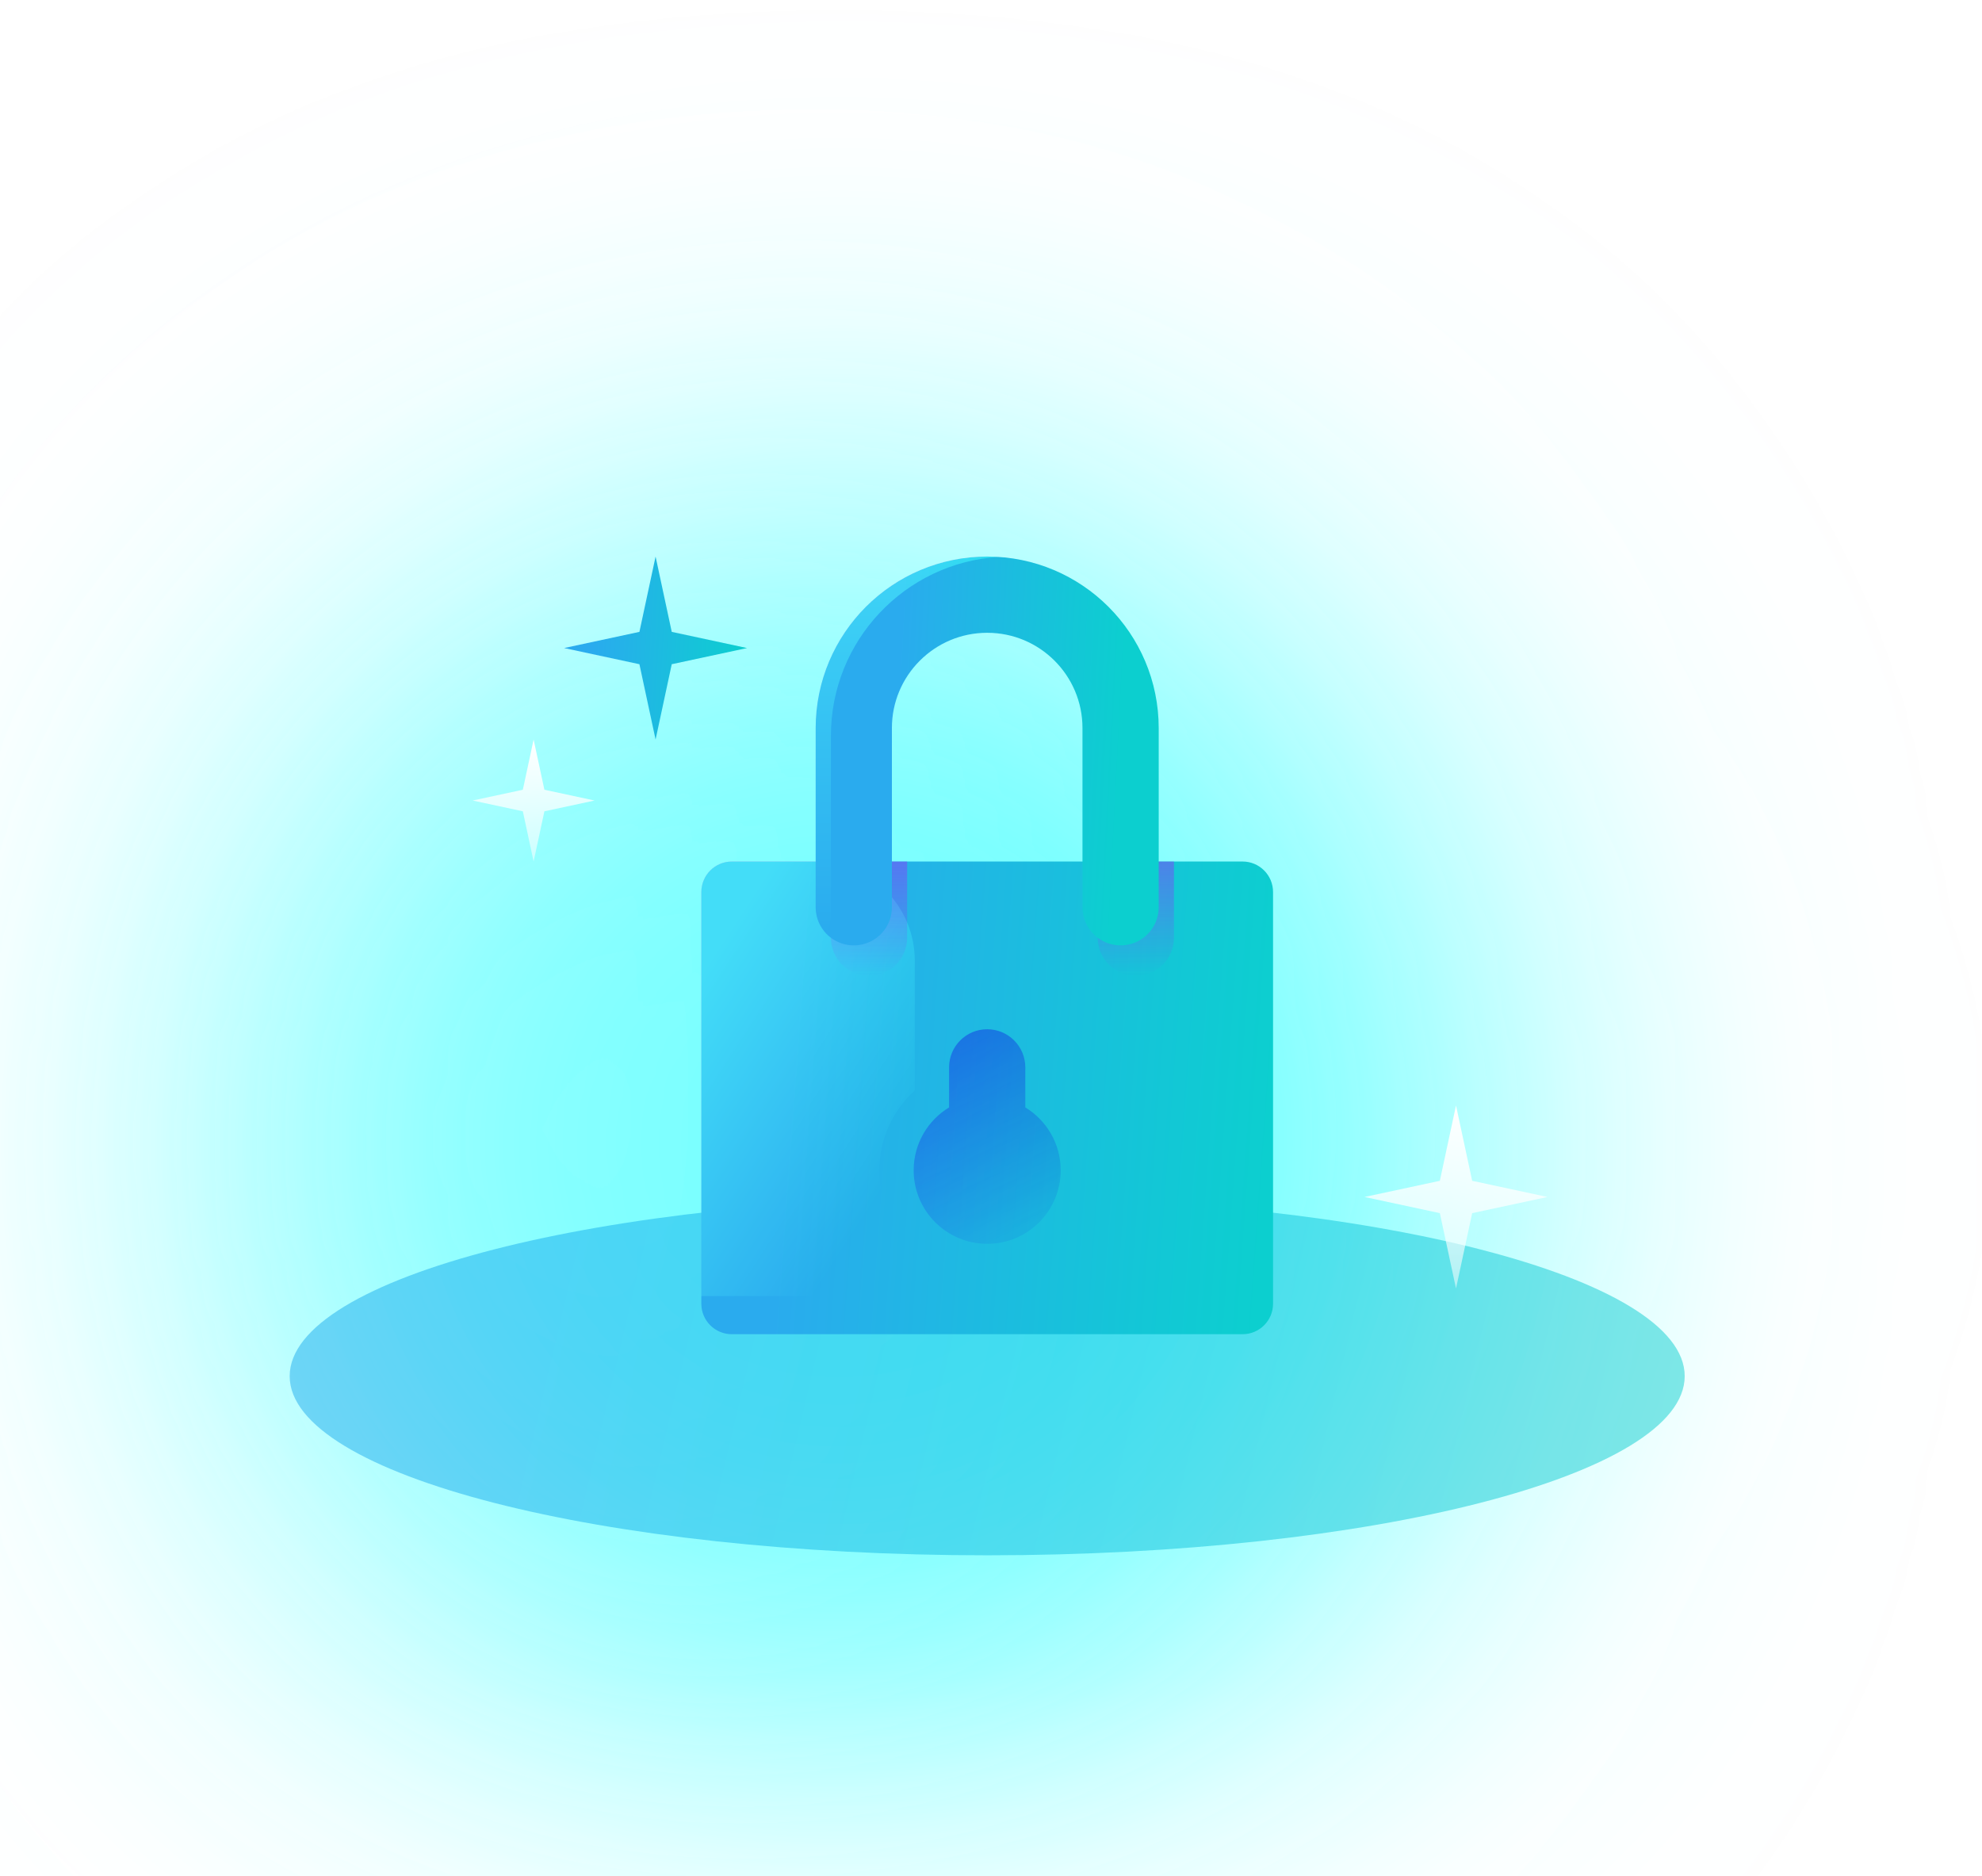
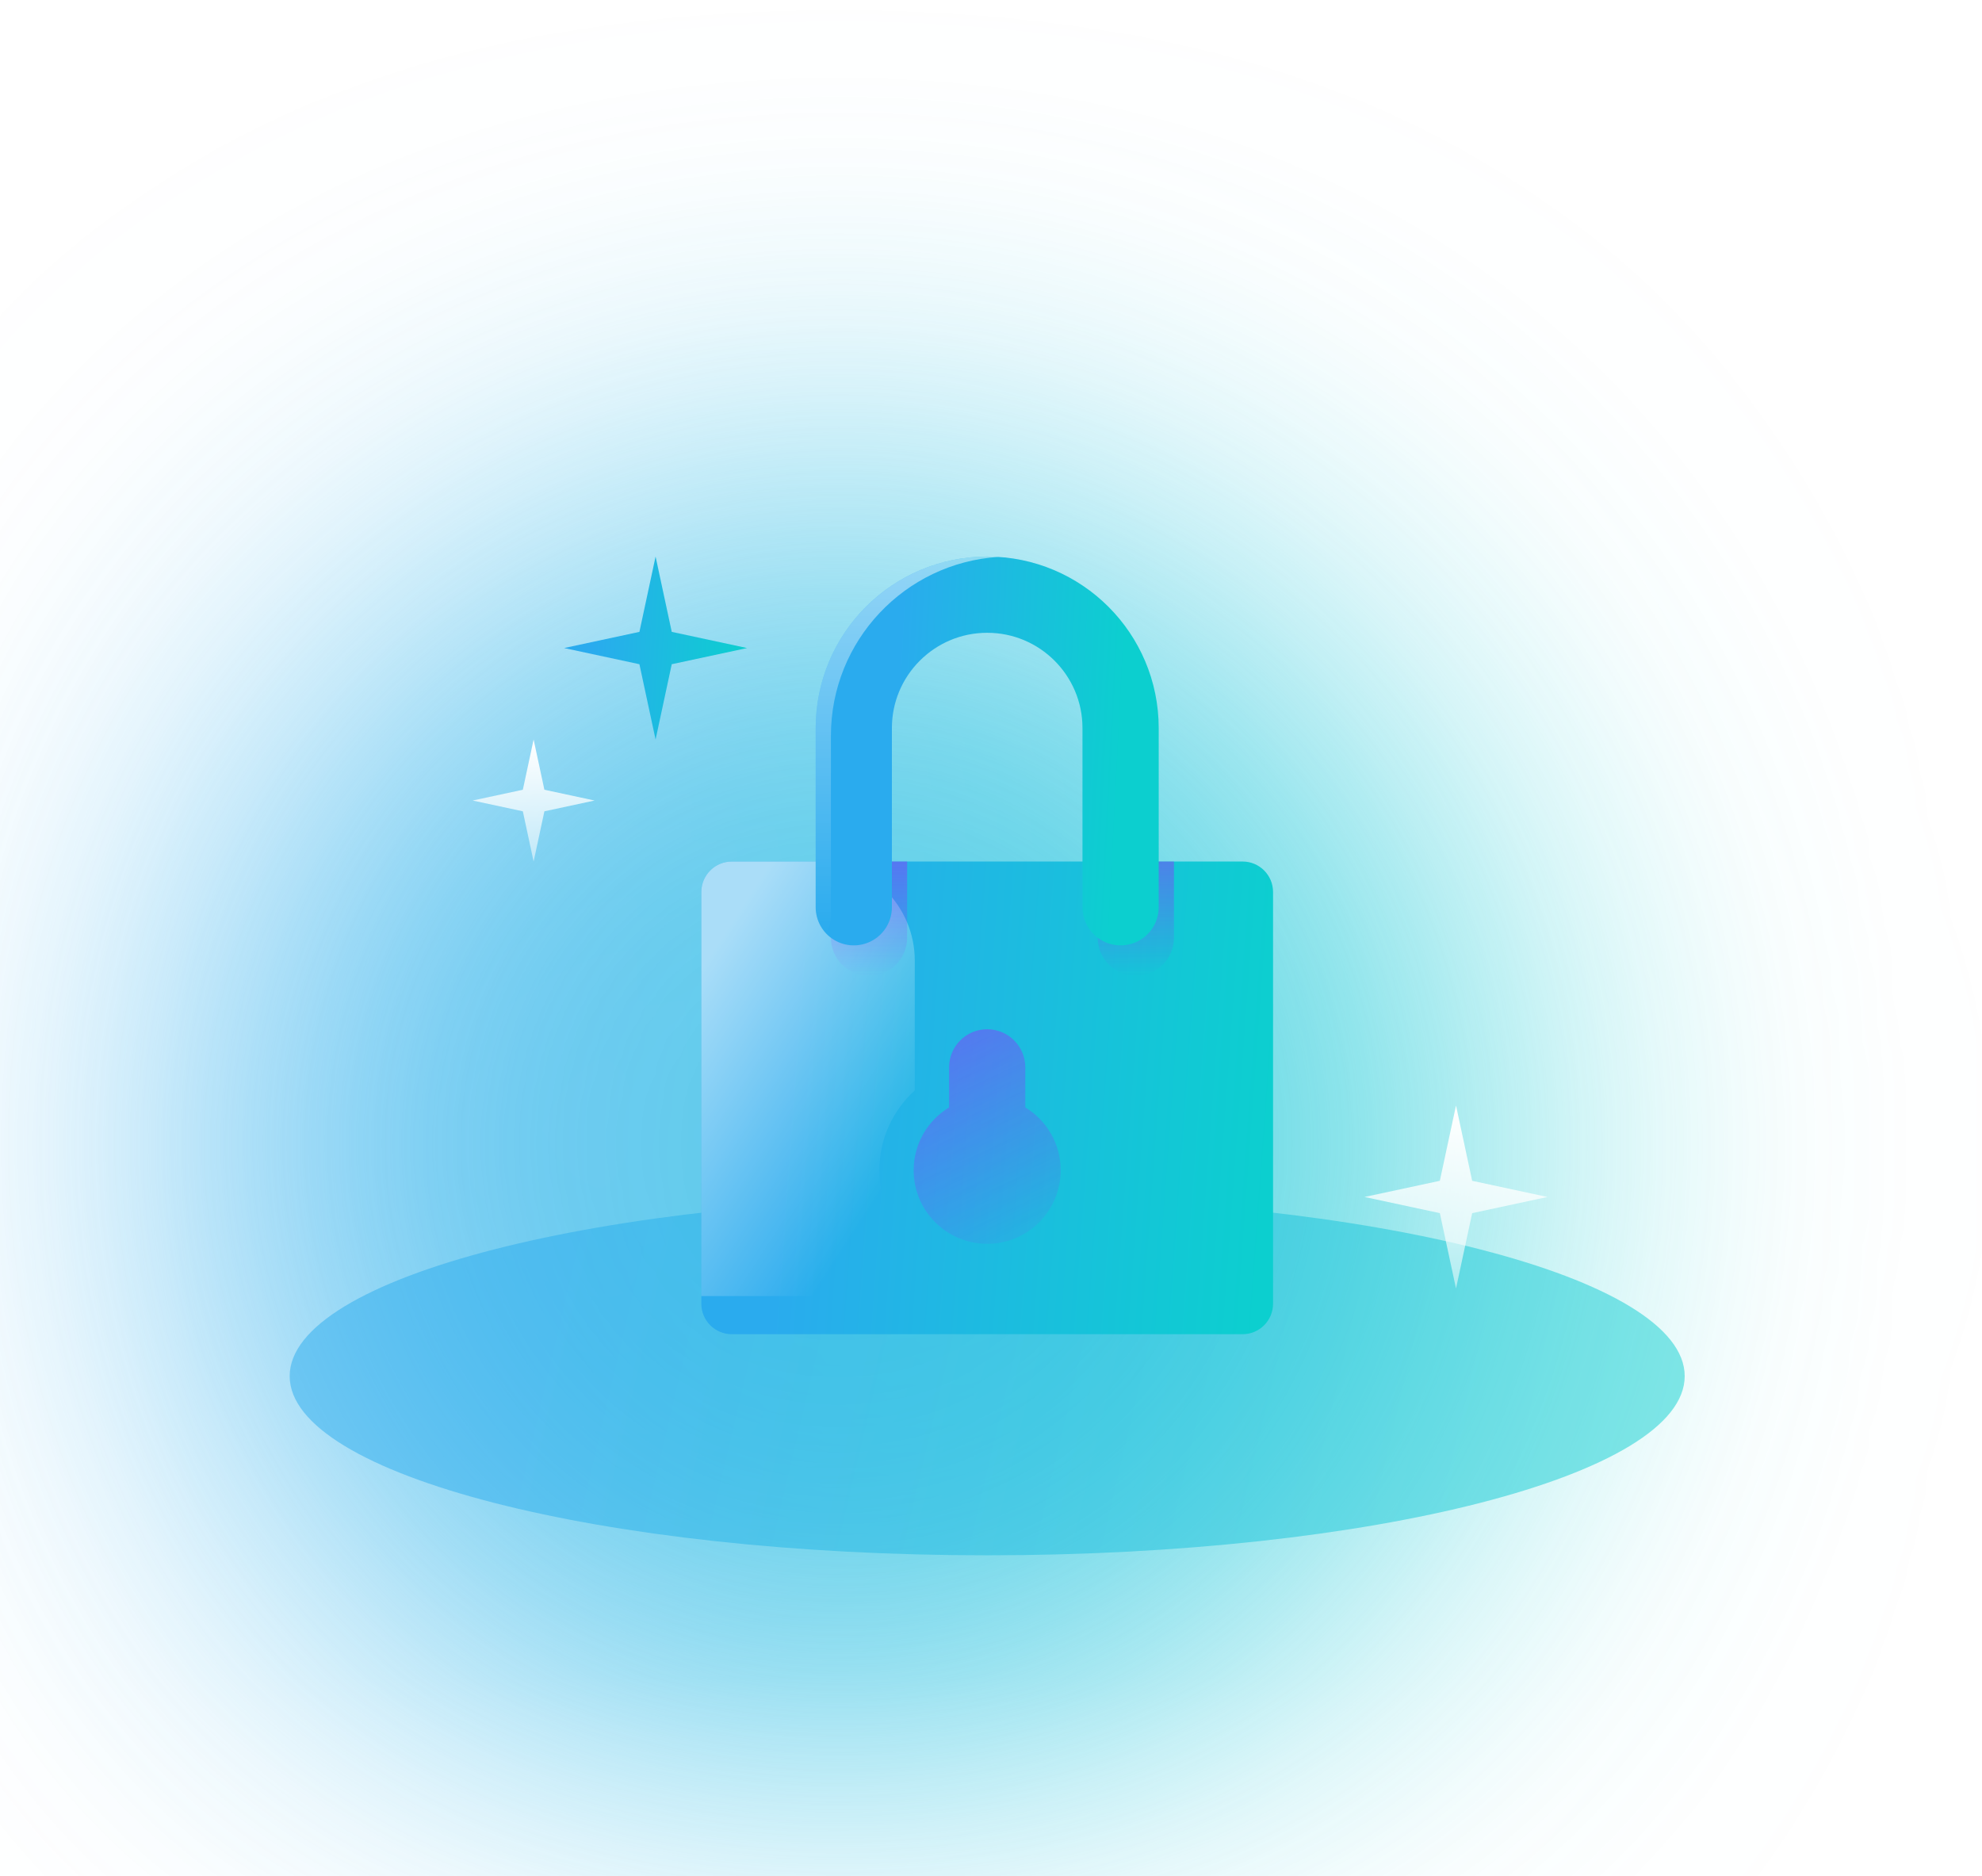
- <svg xmlns="http://www.w3.org/2000/svg" width="260" height="246" viewBox="0 0 260 246" fill="none">
-   <g style="mix-blend-mode:hard-light" opacity="0.7" filter="url(#filter0_f_244_3322)">
-     <circle cx="110" cy="150" r="85" fill="url(#paint0_linear_244_3322)" />
+ <svg xmlns="http://www.w3.org/2000/svg" xmlns:xlink="http://www.w3.org/1999/xlink" fill="none" height="246" viewBox="0 0 260 246" width="260">
+   <filter id="a" color-interpolation-filters="sRGB" filterUnits="userSpaceOnUse" height="682" width="682" x="-231" y="-191">
+     <feFlood flood-opacity="0" result="BackgroundImageFix" />
+     <feBlend in="SourceGraphic" in2="BackgroundImageFix" mode="normal" result="shape" />
+     <feGaussianBlur result="effect1_foregroundBlur_244_3322" stdDeviation="128" />
+   </filter>
+   <linearGradient id="b">
+     <stop offset=".15" stop-color="#2aabee" />
+     <stop offset="1" stop-color="#0ccfcf" />
+   </linearGradient>
+   <linearGradient id="c" gradientUnits="userSpaceOnUse" x1="25.155" x2="194.845" xlink:href="#b" y1="144.87" y2="155.13" />
+   <linearGradient id="d" gradientUnits="userSpaceOnUse" x1="38.167" x2="211.874" xlink:href="#b" y1="179.082" y2="219.975" />
+   <linearGradient id="e" gradientUnits="userSpaceOnUse" x1="92.068" x2="166.806" xlink:href="#b" y1="142.129" y2="147.595" />
+   <linearGradient id="f" gradientUnits="userSpaceOnUse" x1="81" x2="111" y1="144" y2="163.5">
+     <stop offset="0" stop-color="#fff" stop-opacity=".6" />
+     <stop offset="1" stop-color="#fff" stop-opacity="0" />
+   </linearGradient>
+   <linearGradient id="g" gradientUnits="userSpaceOnUse" x1="131.5" x2="131.5" y1="113" y2="128">
+     <stop offset="0" stop-color="#952cff" />
+     <stop offset="1" stop-color="#952cff" stop-opacity="0" />
+   </linearGradient>
+   <linearGradient id="h" gradientUnits="userSpaceOnUse" x1="112.032" x2="147.003" xlink:href="#b" y1="97.263" y2="99.068" />
+   <linearGradient id="i" gradientUnits="userSpaceOnUse" x1="118.992" x2="118.992" y1="73" y2="122.436">
+     <stop offset="0" stop-color="#fff" />
+     <stop offset="1" stop-color="#fff" stop-opacity="0" />
+   </linearGradient>
+   <linearGradient id="j" gradientUnits="userSpaceOnUse" x1="125" x2="136" y1="136.5" y2="160">
+     <stop offset="0" stop-color="#952cff" />
+     <stop offset="1" stop-color="#952cff" stop-opacity=".2" />
+   </linearGradient>
+   <linearGradient id="k">
+     <stop offset="0" stop-color="#fff" />
+     <stop offset="1" stop-color="#fff" stop-opacity=".5" />
+   </linearGradient>
+   <linearGradient id="l" gradientUnits="userSpaceOnUse" x1="191" x2="191" xlink:href="#k" y1="145" y2="169" />
+   <linearGradient id="m" gradientUnits="userSpaceOnUse" x1="70" x2="70" xlink:href="#k" y1="97" y2="113" />
+   <linearGradient id="n" gradientUnits="userSpaceOnUse" x1="74.022" x2="97.978" xlink:href="#b" y1="84.276" y2="85.724" />
+   <g filter="url(#a)" opacity=".7">
+     <circle cx="110" cy="150" fill="url(#c)" r="85" />
  </g>
-   <g style="mix-blend-mode:multiply" opacity="0.5">
-     <ellipse cx="129.5" cy="180.5" rx="91.5" ry="23.5" fill="url(#paint1_linear_244_3322)" />
-   </g>
-   <rect x="92" y="113" width="75" height="62" rx="4" fill="url(#paint2_linear_244_3322)" />
-   <g style="mix-blend-mode:overlay">
-     <path fill-rule="evenodd" clip-rule="evenodd" d="M96 113H107C114.18 113 120 118.82 120 126V139.979C120 139.986 120 139.993 120 140V143.023C117.154 145.606 115.357 149.342 115.357 153.5C115.357 156.988 116.62 160.181 118.713 162.647C116.611 166.998 112.156 170 107 170H92V117C92 114.791 93.791 113 96 113Z" fill="url(#paint3_linear_244_3322)" />
-   </g>
-   <path fill-rule="evenodd" clip-rule="evenodd" d="M154 113H144V123C144 125.761 146.239 128 149 128C151.761 128 154 125.761 154 123V113ZM119 113V123C119 125.761 116.761 128 114 128C111.239 128 109 125.761 109 123V113H119Z" fill="url(#paint4_linear_244_3322)" fill-opacity="0.44" />
-   <path d="M147 119V95.5C147 85.835 139.165 78 129.5 78V78C119.835 78 112 85.835 112 95.5V119" stroke="url(#paint5_linear_244_3322)" stroke-width="10" stroke-linecap="round" />
-   <g style="mix-blend-mode:overlay" opacity="0.5">
-     <path fill-rule="evenodd" clip-rule="evenodd" d="M130.983 73.048C118.711 73.83 109 84.031 109 96.5V120C109 120.884 108.77 121.715 108.368 122.436C107.52 121.54 107 120.331 107 119V95.5C107 83.074 117.074 73 129.5 73C129.998 73 130.493 73.016 130.983 73.048Z" fill="url(#paint6_linear_244_3322)" />
-   </g>
-   <g style="mix-blend-mode:multiply">
-     <path fill-rule="evenodd" clip-rule="evenodd" d="M124.5 145.253C121.716 146.944 119.857 150.005 119.857 153.5C119.857 158.826 124.174 163.143 129.5 163.143C134.826 163.143 139.143 158.826 139.143 153.5C139.143 150.005 137.283 146.944 134.5 145.253L134.5 140C134.5 137.239 132.261 135 129.5 135C126.739 135 124.5 137.239 124.5 140L124.5 145.253Z" fill="url(#paint7_linear_244_3322)" fill-opacity="0.44" />
-   </g>
-   <path d="M191 145L193.121 154.879L203 157L193.121 159.121L191 169L188.879 159.121L179 157L188.879 154.879L191 145Z" fill="url(#paint8_linear_244_3322)" />
-   <path d="M70 97L71.414 103.586L78 105L71.414 106.414L70 113L68.586 106.414L62 105L68.586 103.586L70 97Z" fill="url(#paint9_linear_244_3322)" />
-   <path d="M86 73L88.121 82.879L98 85L88.121 87.121L86 97L83.879 87.121L74 85L83.879 82.879L86 73Z" fill="url(#paint10_linear_244_3322)" />
-   <defs>
-     <filter id="filter0_f_244_3322" x="-231" y="-191" width="682" height="682" filterUnits="userSpaceOnUse" color-interpolation-filters="sRGB">
-       <feFlood flood-opacity="0" result="BackgroundImageFix" />
-       <feBlend mode="normal" in="SourceGraphic" in2="BackgroundImageFix" result="shape" />
-       <feGaussianBlur stdDeviation="128" result="effect1_foregroundBlur_244_3322" />
-     </filter>
-     <linearGradient id="paint0_linear_244_3322" x1="25.155" y1="144.87" x2="194.845" y2="155.13" gradientUnits="userSpaceOnUse">
-       <stop offset="0.15" stop-color="#2AABEE" />
-       <stop offset="1" stop-color="#0CCFCF" />
-     </linearGradient>
-     <linearGradient id="paint1_linear_244_3322" x1="38.167" y1="179.082" x2="211.874" y2="219.975" gradientUnits="userSpaceOnUse">
-       <stop offset="0.15" stop-color="#2AABEE" />
-       <stop offset="1" stop-color="#0CCFCF" />
-     </linearGradient>
-     <linearGradient id="paint2_linear_244_3322" x1="92.068" y1="142.129" x2="166.806" y2="147.595" gradientUnits="userSpaceOnUse">
-       <stop offset="0.15" stop-color="#2AABEE" />
-       <stop offset="1" stop-color="#0CCFCF" />
-     </linearGradient>
-     <linearGradient id="paint3_linear_244_3322" x1="81" y1="144" x2="111" y2="163.5" gradientUnits="userSpaceOnUse">
-       <stop stop-color="white" stop-opacity="0.6" />
-       <stop offset="1" stop-color="white" stop-opacity="0" />
-     </linearGradient>
-     <linearGradient id="paint4_linear_244_3322" x1="131.5" y1="113" x2="131.5" y2="128" gradientUnits="userSpaceOnUse">
-       <stop stop-color="#952CFF" />
-       <stop offset="1" stop-color="#952CFF" stop-opacity="0" />
-     </linearGradient>
-     <linearGradient id="paint5_linear_244_3322" x1="112.032" y1="97.263" x2="147.003" y2="99.068" gradientUnits="userSpaceOnUse">
-       <stop offset="0.15" stop-color="#2AABEE" />
-       <stop offset="1" stop-color="#0CCFCF" />
-     </linearGradient>
-     <linearGradient id="paint6_linear_244_3322" x1="118.992" y1="73" x2="118.992" y2="122.436" gradientUnits="userSpaceOnUse">
-       <stop stop-color="white" />
-       <stop offset="1" stop-color="white" stop-opacity="0" />
-     </linearGradient>
-     <linearGradient id="paint7_linear_244_3322" x1="125" y1="136.5" x2="136" y2="160" gradientUnits="userSpaceOnUse">
-       <stop stop-color="#952CFF" />
-       <stop offset="1" stop-color="#952CFF" stop-opacity="0.2" />
-     </linearGradient>
-     <linearGradient id="paint8_linear_244_3322" x1="191" y1="145" x2="191" y2="169" gradientUnits="userSpaceOnUse">
-       <stop stop-color="white" />
-       <stop offset="1" stop-color="white" stop-opacity="0.5" />
-     </linearGradient>
-     <linearGradient id="paint9_linear_244_3322" x1="70" y1="97" x2="70" y2="113" gradientUnits="userSpaceOnUse">
-       <stop stop-color="white" />
-       <stop offset="1" stop-color="white" stop-opacity="0.5" />
-     </linearGradient>
-     <linearGradient id="paint10_linear_244_3322" x1="74.022" y1="84.276" x2="97.978" y2="85.724" gradientUnits="userSpaceOnUse">
-       <stop offset="0.15" stop-color="#2AABEE" />
-       <stop offset="1" stop-color="#0CCFCF" />
-     </linearGradient>
-   </defs>
+   <ellipse cx="129.5" cy="180.5" fill="url(#d)" opacity=".5" rx="91.5" ry="23.5" />
+   <rect fill="url(#e)" height="62" rx="4" width="75" x="92" y="113" />
+   <path clip-rule="evenodd" d="m96 113h11c7.18 0 13 5.82 13 13v13.979.021 3.023c-2.846 2.583-4.643 6.319-4.643 10.477 0 3.488 1.263 6.681 3.356 9.147-2.102 4.351-6.557 7.353-11.713 7.353h-15v-53c0-2.209 1.791-4 4-4z" fill="url(#f)" fill-rule="evenodd" />
+   <path clip-rule="evenodd" d="m154 113h-10v10c0 2.761 2.239 5 5 5s5-2.239 5-5zm-35 0v10c0 2.761-2.239 5-5 5s-5-2.239-5-5v-10z" fill="url(#g)" fill-opacity=".44" fill-rule="evenodd" />
+   <path d="m147 119v-23.5c0-9.665-7.835-17.5-17.5-17.5-9.665 0-17.5 7.835-17.5 17.5v23.5" stroke="url(#h)" stroke-linecap="round" stroke-width="10" />
+   <path clip-rule="evenodd" d="m130.983 73.048c-12.272.782-21.983 10.983-21.983 23.452v23.5c0 .884-.23 1.715-.632 2.436-.848-.896-1.368-2.105-1.368-3.436v-23.5c0-12.426 10.074-22.5 22.5-22.5.498 0 .993.016 1.483.048z" fill="url(#i)" fill-rule="evenodd" opacity=".5" />
+   <path clip-rule="evenodd" d="m124.5 145.253c-2.784 1.691-4.643 4.752-4.643 8.247 0 5.326 4.317 9.643 9.643 9.643s9.643-4.317 9.643-9.643c0-3.495-1.86-6.556-4.643-8.247v-5.253c0-2.761-2.239-5-5-5s-5 2.239-5 5z" fill="url(#j)" fill-opacity=".44" fill-rule="evenodd" />
+   <path d="m191 145 2.121 9.879 9.879 2.121-9.879 2.121-2.121 9.879-2.121-9.879-9.879-2.121 9.879-2.121z" fill="url(#l)" />
+   <path d="m70 97 1.414 6.586 6.586 1.414-6.586 1.414-1.414 6.586-1.414-6.586-6.586-1.414 6.586-1.414z" fill="url(#m)" />
+   <path d="m86 73 2.121 9.879 9.879 2.121-9.879 2.121-2.121 9.879-2.121-9.879-9.879-2.121 9.879-2.121z" fill="url(#n)" />
</svg>
